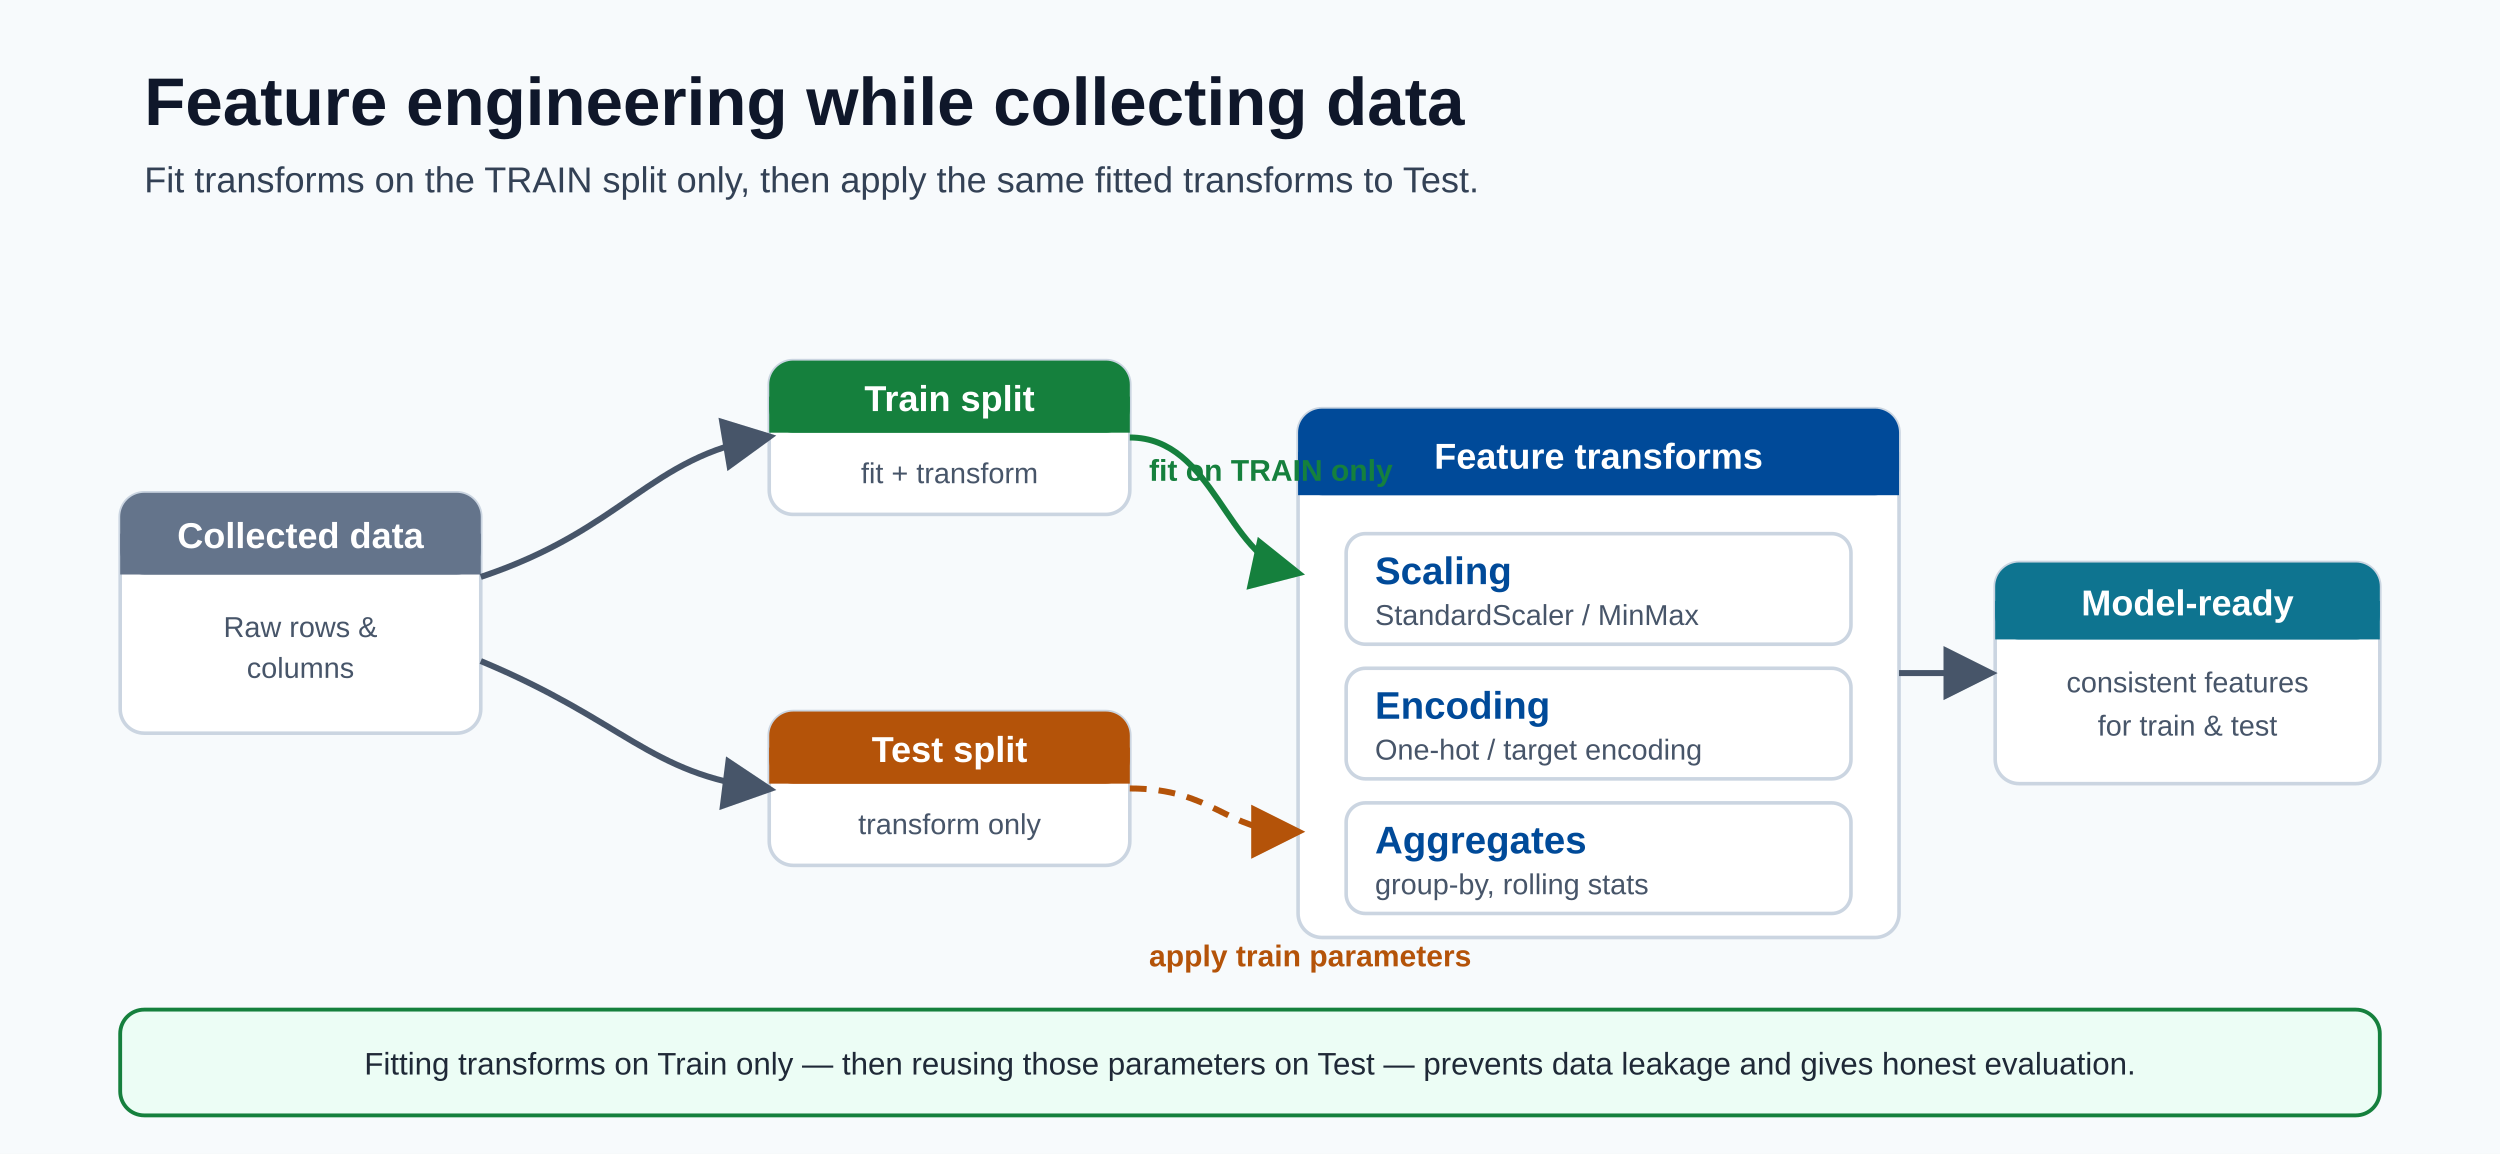
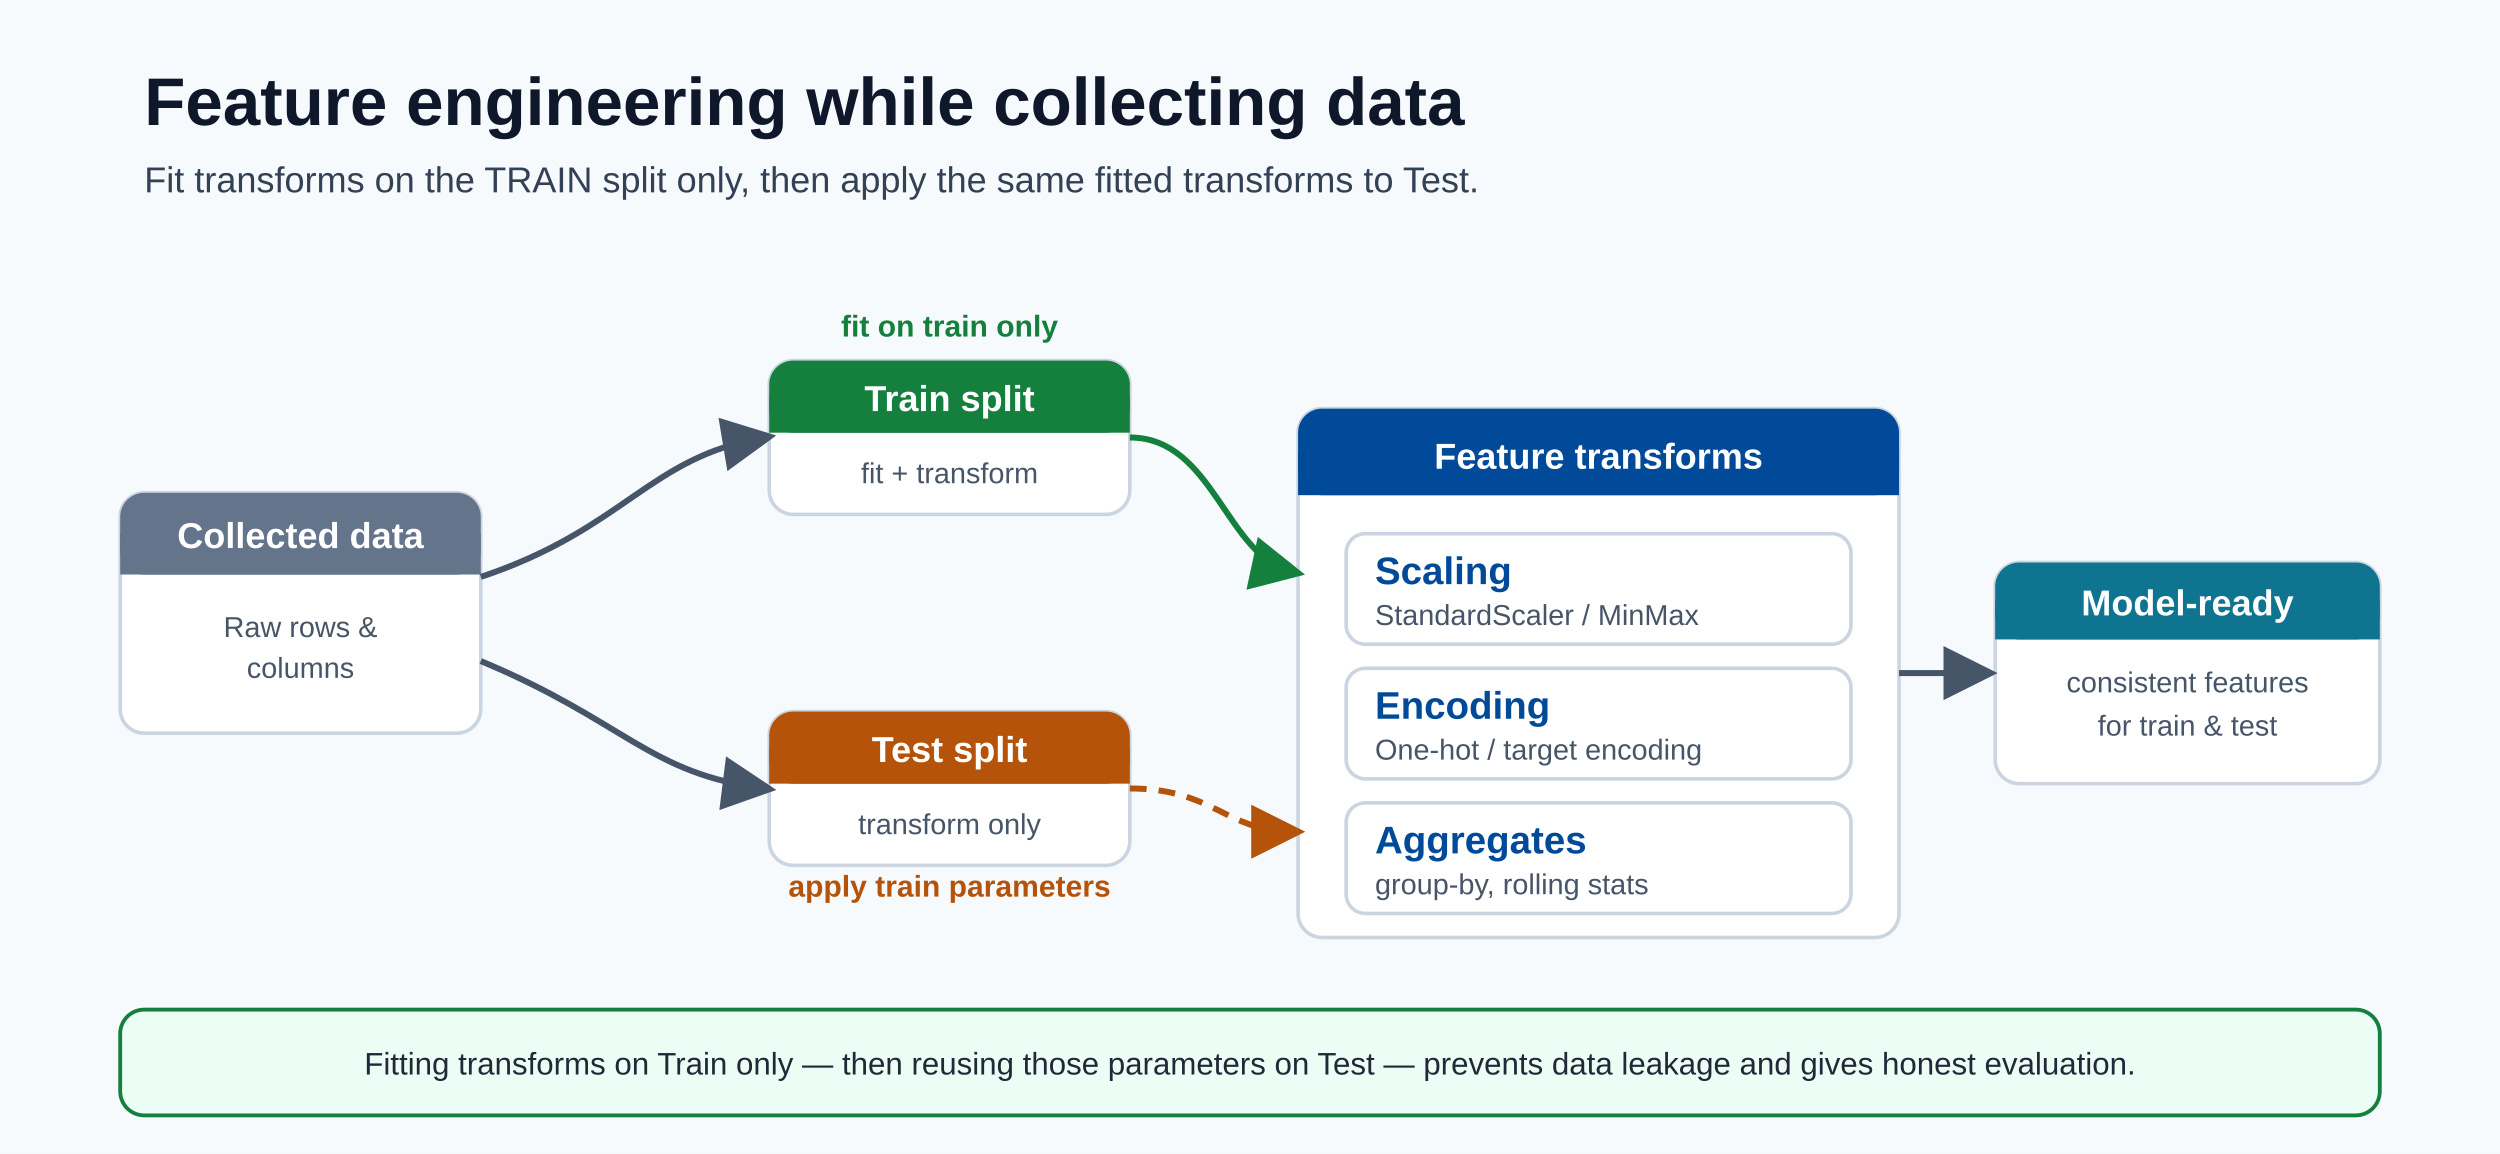
<svg xmlns="http://www.w3.org/2000/svg" width="1040" height="480" viewBox="0 0 1040 480" role="img" aria-labelledby="title desc">
  <defs>
    <style>
      .bg { fill: #f7fafc; }
      .title { fill: #0f172a; font-family: Segoe UI, Arial, sans-serif; font-size: 28px; font-weight: 700; }
      .subtitle { fill: #334155; font-family: Segoe UI, Arial, sans-serif; font-size: 15px; }
      .card { fill: #ffffff; stroke: #cbd5e1; stroke-width: 1.5; }
      .node { font-family: Segoe UI, Arial, sans-serif; font-size: 15px; font-weight: 700; fill: #ffffff; }
      .head { font-family: Segoe UI, Arial, sans-serif; font-size: 16px; font-weight: 700; }
      .label { font-family: Segoe UI, Arial, sans-serif; font-size: 13px; fill: #1f2937; }
      .desc2 { font-family: Segoe UI, Arial, sans-serif; font-size: 12px; fill: #475569; }
      .arrow { stroke: #475569; stroke-width: 2.5; fill: none; }
      .green { stroke: #15803d; stroke-width: 2.5; fill: none; }
      .orange { stroke: #b45309; stroke-width: 2.5; fill: none; stroke-dasharray: 7 5; }
      .gtxt { font-family: Segoe UI, Arial, sans-serif; font-size: 12.5px; font-weight: 700; fill: #15803d; }
      .otxt { font-family: Segoe UI, Arial, sans-serif; font-size: 12.5px; font-weight: 700; fill: #b45309; }
    </style>
    <marker id="ah" markerWidth="9" markerHeight="9" refX="7" refY="4.5" orient="auto">
      <path d="M0,0 L9,4.5 L0,9 z" fill="#475569" />
    </marker>
    <marker id="ag" markerWidth="9" markerHeight="9" refX="7" refY="4.5" orient="auto">
      <path d="M0,0 L9,4.5 L0,9 z" fill="#15803d" />
    </marker>
    <marker id="ao" markerWidth="9" markerHeight="9" refX="7" refY="4.5" orient="auto">
      <path d="M0,0 L9,4.5 L0,9 z" fill="#b45309" />
    </marker>
  </defs>
  <rect class="bg" x="0" y="0" width="1040" height="480" />
  <text class="title" x="60" y="52">Feature engineering while collecting data</text>
  <text class="subtitle" x="60" y="80">Fit transforms on the TRAIN split only, then apply the same fitted transforms to Test.</text>
  <rect class="card" x="50" y="205" width="150" height="100" rx="10" stroke="#64748b" />
  <rect x="50" y="205" width="150" height="34" rx="10" fill="#64748b" />
  <rect x="50" y="222" width="150" height="17" fill="#64748b" />
  <text class="node" x="125" y="228" text-anchor="middle">Collected data</text>
  <text class="desc2" x="125" y="265" text-anchor="middle">Raw rows &amp;</text>
  <text class="desc2" x="125" y="282" text-anchor="middle">columns</text>
  <rect class="card" x="320" y="150" width="150" height="64" rx="10" stroke="#15803d" />
  <rect x="320" y="150" width="150" height="30" rx="10" fill="#15803d" />
  <rect x="320" y="165" width="150" height="15" fill="#15803d" />
  <text class="node" x="395" y="171" text-anchor="middle">Train split</text>
  <text class="desc2" x="395" y="201" text-anchor="middle">fit + transform</text>
  <rect class="card" x="320" y="296" width="150" height="64" rx="10" stroke="#b45309" />
  <rect x="320" y="296" width="150" height="30" rx="10" fill="#b45309" />
  <rect x="320" y="311" width="150" height="15" fill="#b45309" />
  <text class="node" x="395" y="317" text-anchor="middle">Test split</text>
  <text class="desc2" x="395" y="347" text-anchor="middle">transform only</text>
  <path class="arrow" d="M200,240 C260,220 270,190 318,182" marker-end="url(#ah)" />
  <path class="arrow" d="M200,275 C260,300 270,322 318,328" marker-end="url(#ah)" />
  <rect class="card" x="540" y="170" width="250" height="220" rx="10" stroke="#004a99" />
  <rect x="540" y="170" width="250" height="36" rx="10" fill="#004a99" />
  <rect x="540" y="188" width="250" height="18" fill="#004a99" />
  <text class="node" x="665" y="195" text-anchor="middle">Feature transforms</text>
  <rect class="card" x="560" y="222" width="210" height="46" rx="8" fill="#eaf2fb" />
  <text class="head" x="572" y="243" fill="#004a99" font-size="14px">Scaling</text>
  <text class="desc2" x="572" y="260">StandardScaler / MinMax</text>
  <rect class="card" x="560" y="278" width="210" height="46" rx="8" fill="#eaf2fb" />
  <text class="head" x="572" y="299" fill="#004a99" font-size="14px">Encoding</text>
  <text class="desc2" x="572" y="316">One-hot / target encoding</text>
  <rect class="card" x="560" y="334" width="210" height="46" rx="8" fill="#eaf2fb" />
  <text class="head" x="572" y="355" fill="#004a99" font-size="14px">Aggregates</text>
  <text class="desc2" x="572" y="372">group-by, rolling stats</text>
  <path class="green" d="M470,182 C505,182 510,232 538,238" marker-end="url(#ag)" />
-   <text class="gtxt" x="478" y="200">fit on TRAIN only</text>
+   <text class="gtxt" x="395" y="140" text-anchor="middle">fit on train only</text>
  <path class="orange" d="M470,328 C505,328 510,346 538,346" marker-end="url(#ao)" />
-   <text class="otxt" x="478" y="402">apply train parameters</text>
+   <text class="otxt" x="395" y="373" text-anchor="middle">apply train parameters</text>
  <rect class="card" x="830" y="234" width="160" height="92" rx="10" stroke="#0e7490" />
  <rect x="830" y="234" width="160" height="32" rx="10" fill="#0e7490" />
  <rect x="830" y="250" width="160" height="16" fill="#0e7490" />
  <text class="node" x="910" y="256" text-anchor="middle">Model-ready</text>
  <text class="desc2" x="910" y="288" text-anchor="middle">consistent features</text>
  <text class="desc2" x="910" y="306" text-anchor="middle">for train &amp; test</text>
  <path class="arrow" d="M790,280 L826,280" marker-end="url(#ah)" />
  <rect x="50" y="420" width="940" height="44" rx="10" fill="#ecfdf5" stroke="#15803d" stroke-width="1.6" />
  <text class="label" x="520" y="447" text-anchor="middle">Fitting transforms on Train only — then reusing those parameters on Test — prevents data leakage and gives honest evaluation.</text>
</svg>
